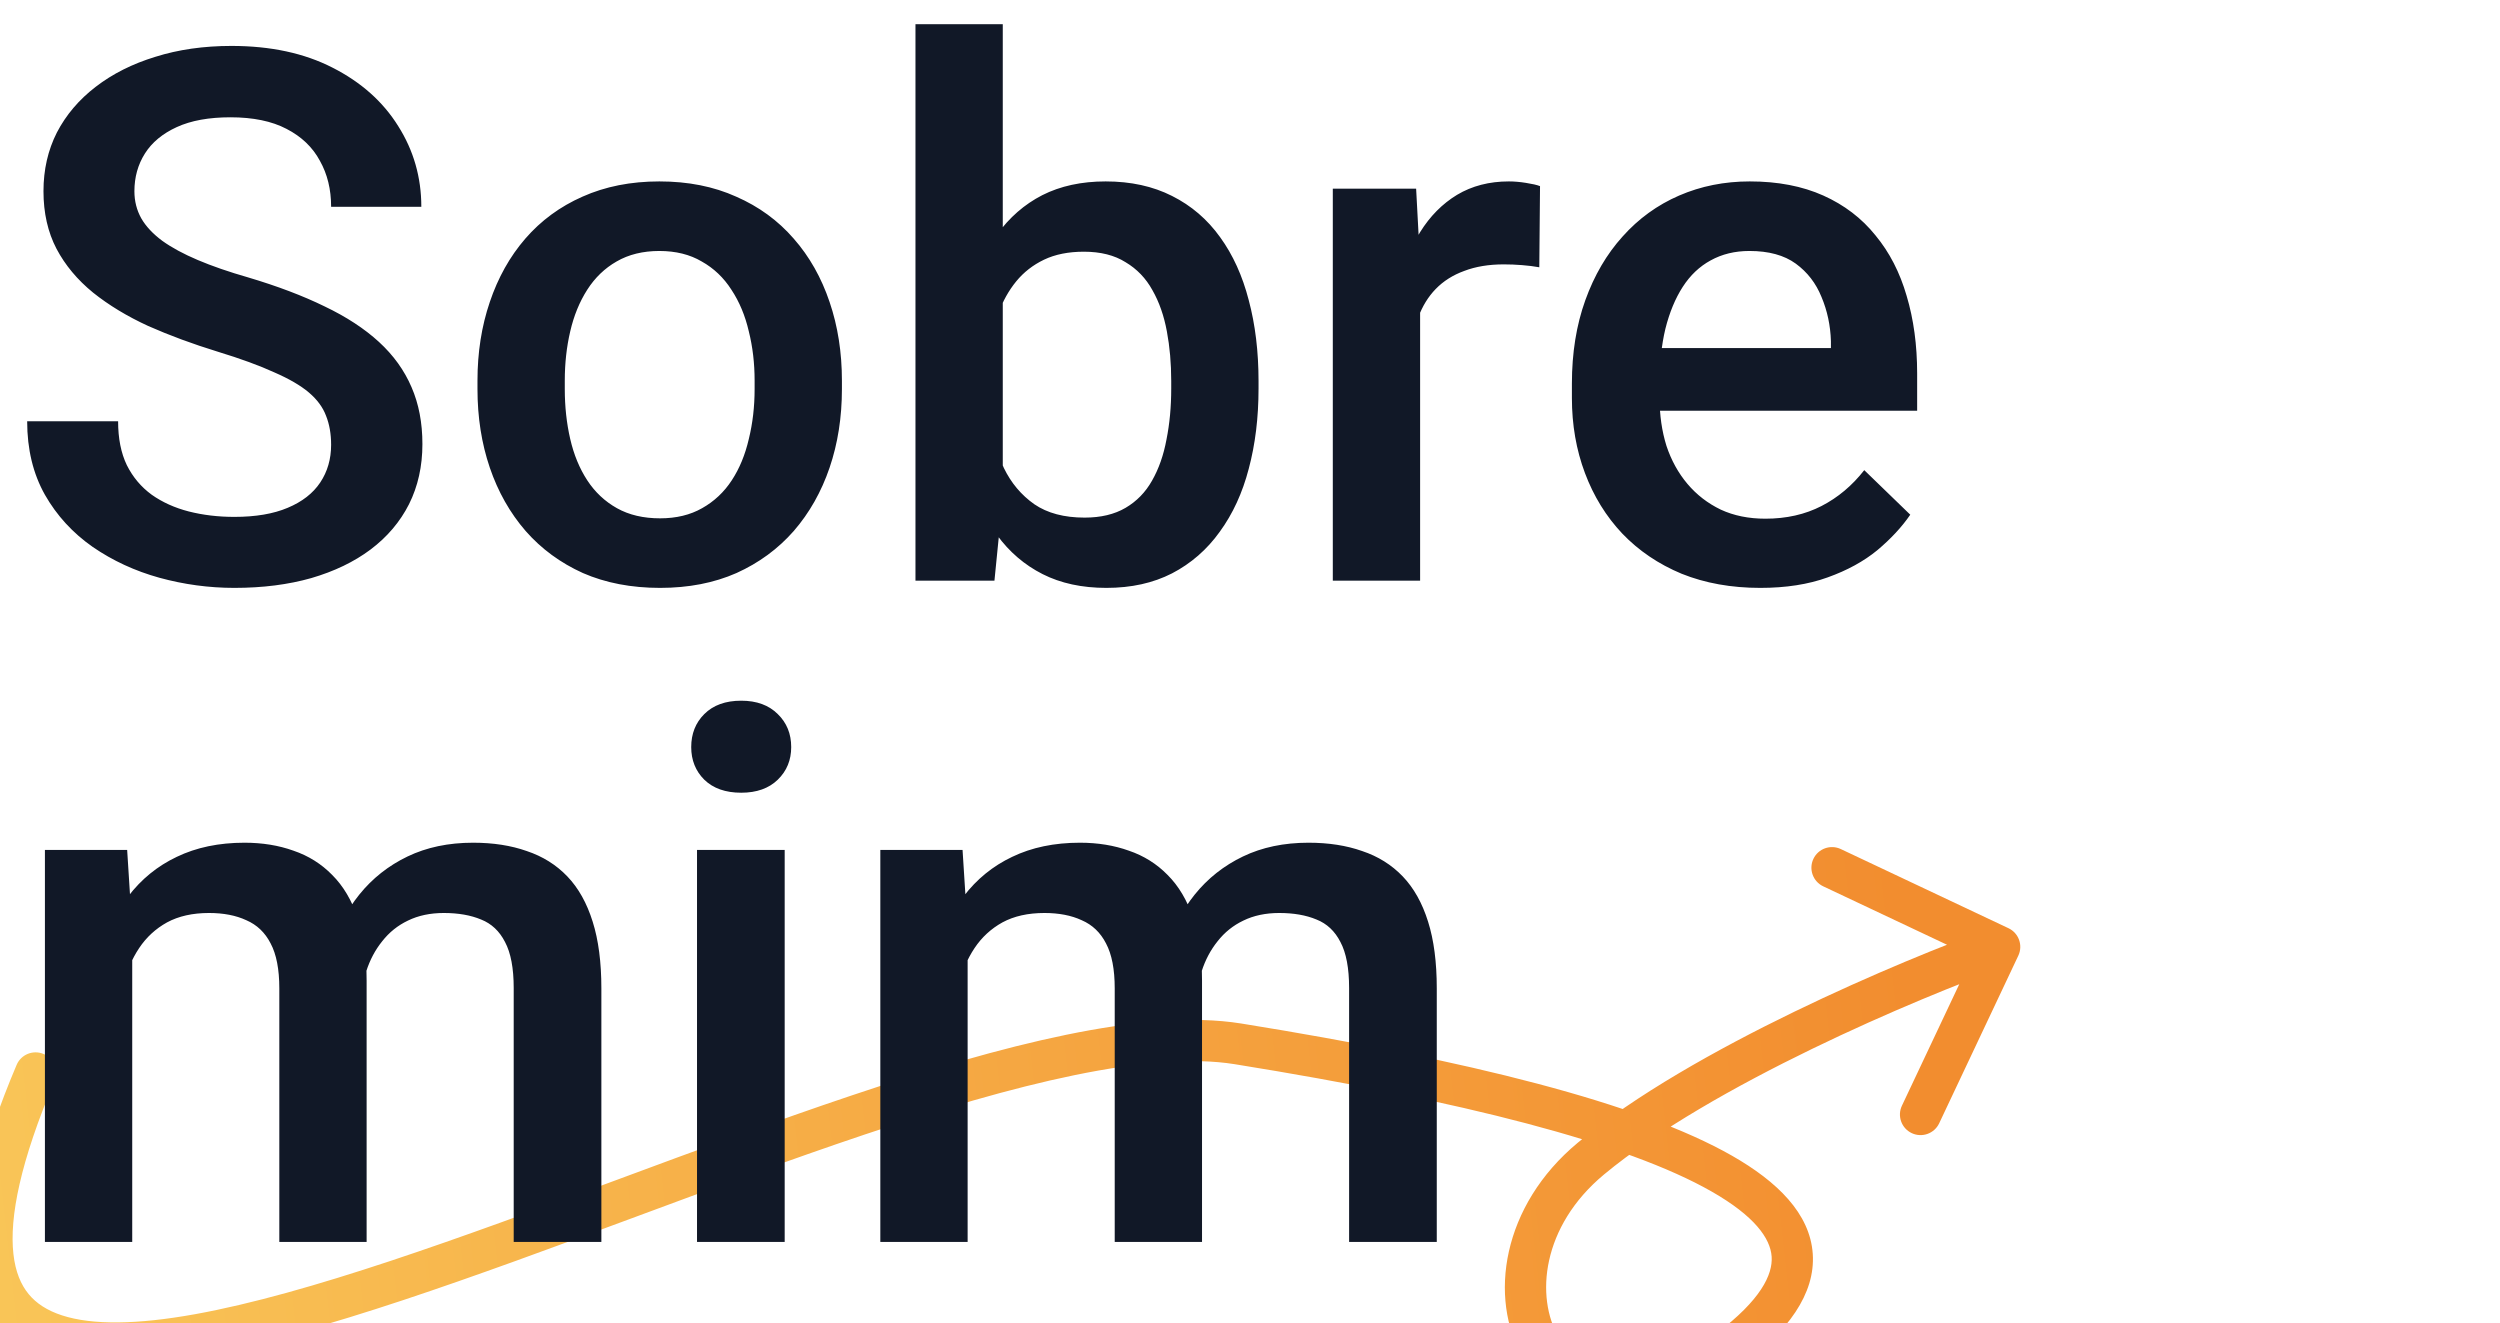
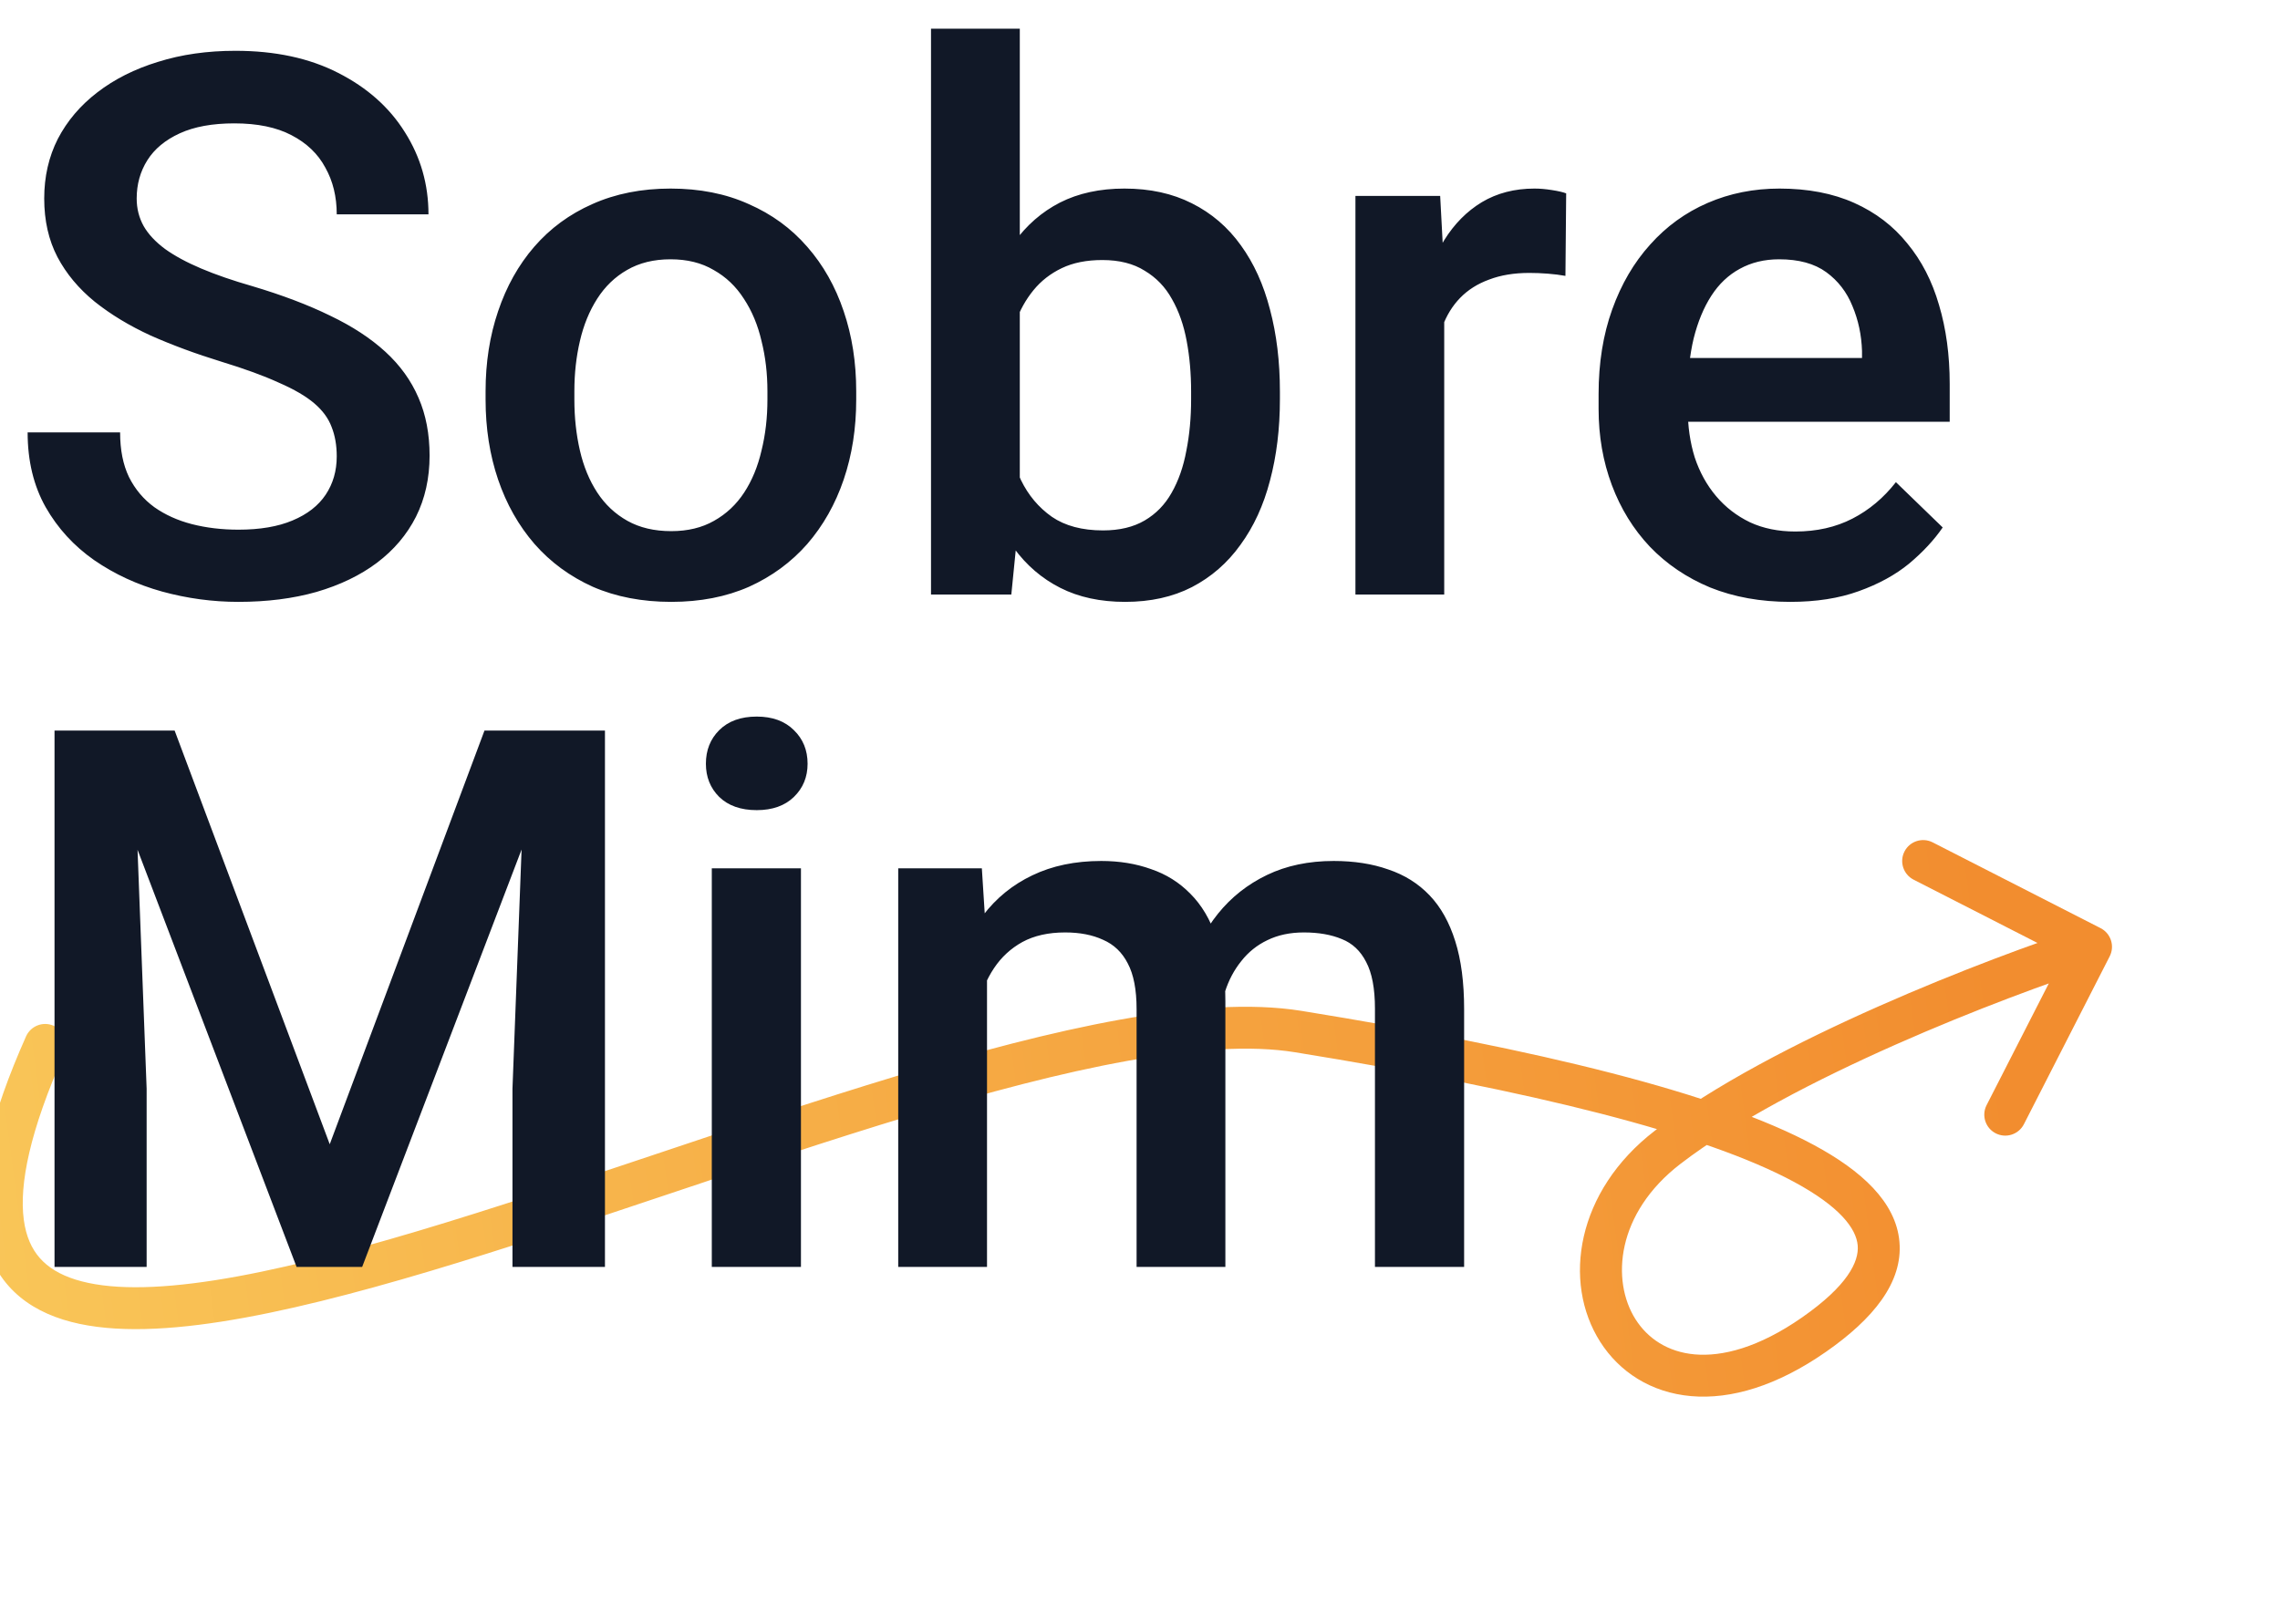
- <svg xmlns="http://www.w3.org/2000/svg" width="310" height="164" viewBox="0 0 310 164" fill="none">
-   <path d="M6.763 134.044C7.314 132.745 6.708 131.246 5.409 130.695C4.11 130.144 2.611 130.75 2.06 132.049L6.763 134.044ZM153.525 129.44L153.118 131.962L153.525 129.44ZM197.279 143.661L198.91 145.627L197.279 143.661ZM250.271 118.499C250.873 117.223 250.327 115.7 249.051 115.098L228.26 105.284C226.985 104.682 225.462 105.228 224.86 106.504C224.258 107.78 224.804 109.302 226.08 109.905L244.561 118.628L235.837 137.109C235.235 138.385 235.781 139.907 237.057 140.509C238.333 141.111 239.855 140.565 240.458 139.29L250.271 118.499ZM2.06 132.049C-2.27 142.253 -4.075 150.158 -3.413 156.068C-3.076 159.082 -2.087 161.652 -0.401 163.705C1.283 165.756 3.527 167.124 6.104 167.963C11.148 169.605 17.746 169.311 25.064 167.994C32.458 166.662 40.949 164.215 49.967 161.224C58.994 158.23 68.635 154.663 78.328 151.07C88.037 147.471 97.802 143.846 107.146 140.708C116.494 137.568 125.354 134.938 133.245 133.317C141.175 131.688 147.921 131.124 153.118 131.962L153.931 126.918C147.825 125.934 140.363 126.639 132.217 128.312C124.031 129.994 114.947 132.698 105.519 135.865C96.087 139.033 86.244 142.687 76.552 146.279C66.843 149.878 57.286 153.414 48.358 156.375C39.421 159.339 31.198 161.698 24.159 162.965C17.041 164.246 11.484 164.342 7.686 163.105C5.843 162.505 4.495 161.617 3.547 160.462C2.6 159.309 1.913 157.723 1.664 155.499C1.152 150.933 2.525 144.033 6.763 134.044L2.06 132.049ZM153.118 131.962C181.41 136.525 201.754 141.763 212.238 147.747C217.563 150.787 219.527 153.552 219.684 155.817C219.84 158.07 218.299 161.232 212.878 165.32L215.954 169.4C221.653 165.102 225.127 160.471 224.781 155.465C224.436 150.472 220.384 146.515 214.771 143.31C203.378 136.807 182.156 131.471 153.931 126.918L153.118 131.962ZM212.878 165.32C207.635 169.274 203.321 170.445 200.152 170.187C197.053 169.934 194.718 168.296 193.286 165.845C190.367 160.846 191.148 152.068 198.91 145.627L195.648 141.695C186.273 149.474 184.501 160.932 188.875 168.421C191.089 172.213 194.862 174.882 199.738 175.279C204.545 175.67 210.076 173.832 215.954 169.4L212.878 165.32ZM198.91 145.627C205.525 140.138 215.178 134.684 224.683 130.07C234.155 125.473 243.314 121.789 248.824 119.813L247.099 115.004C241.427 117.038 232.099 120.792 222.453 125.474C212.84 130.14 202.743 135.807 195.648 141.695L198.91 145.627Z" fill="url(#paint0_linear_307_5223)" />
-   <path d="M41.059 55.154C41.059 53.807 40.849 52.609 40.43 51.56C40.04 50.512 39.337 49.554 38.318 48.685C37.3 47.817 35.863 46.978 34.006 46.17C32.179 45.331 29.843 44.478 26.998 43.609C23.884 42.651 21.009 41.588 18.373 40.42C15.768 39.222 13.492 37.844 11.545 36.287C9.598 34.7 8.086 32.888 7.008 30.852C5.93 28.785 5.391 26.404 5.391 23.709C5.391 21.044 5.945 18.618 7.053 16.432C8.191 14.245 9.793 12.359 11.859 10.771C13.956 9.154 16.426 7.911 19.271 7.043C22.116 6.145 25.261 5.695 28.705 5.695C33.557 5.695 37.734 6.594 41.238 8.391C44.772 10.188 47.482 12.598 49.369 15.623C51.286 18.648 52.244 21.987 52.244 25.641H41.059C41.059 23.484 40.594 21.583 39.666 19.936C38.768 18.259 37.39 16.941 35.533 15.982C33.706 15.024 31.385 14.545 28.57 14.545C25.905 14.545 23.689 14.949 21.922 15.758C20.155 16.566 18.837 17.66 17.969 19.037C17.1 20.415 16.666 21.972 16.666 23.709C16.666 24.937 16.951 26.06 17.52 27.078C18.088 28.066 18.957 28.995 20.125 29.863C21.293 30.702 22.76 31.495 24.527 32.244C26.294 32.993 28.376 33.712 30.771 34.4C34.395 35.478 37.555 36.676 40.25 37.994C42.945 39.282 45.191 40.749 46.988 42.397C48.785 44.044 50.133 45.915 51.031 48.012C51.93 50.078 52.379 52.429 52.379 55.065C52.379 57.82 51.825 60.305 50.717 62.522C49.609 64.708 48.022 66.579 45.955 68.137C43.919 69.664 41.463 70.847 38.588 71.686C35.743 72.494 32.568 72.898 29.064 72.898C25.92 72.898 22.82 72.479 19.766 71.641C16.741 70.802 13.986 69.529 11.5 67.822C9.014 66.085 7.038 63.929 5.57 61.353C4.103 58.748 3.369 55.708 3.369 52.234H14.645C14.645 54.361 15.004 56.172 15.723 57.67C16.471 59.167 17.505 60.395 18.822 61.353C20.14 62.282 21.667 62.971 23.404 63.42C25.171 63.869 27.058 64.094 29.064 64.094C31.7 64.094 33.901 63.719 35.668 62.971C37.465 62.222 38.812 61.174 39.711 59.826C40.609 58.478 41.059 56.921 41.059 55.154ZM59.207 48.236V47.203C59.207 43.699 59.716 40.45 60.734 37.455C61.753 34.43 63.22 31.81 65.137 29.594C67.083 27.348 69.449 25.611 72.234 24.383C75.049 23.125 78.224 22.496 81.758 22.496C85.322 22.496 88.496 23.125 91.281 24.383C94.096 25.611 96.477 27.348 98.424 29.594C100.37 31.81 101.853 34.43 102.871 37.455C103.889 40.45 104.398 43.699 104.398 47.203V48.236C104.398 51.74 103.889 54.99 102.871 57.984C101.853 60.979 100.37 63.6 98.424 65.846C96.477 68.062 94.111 69.799 91.326 71.057C88.541 72.284 85.382 72.898 81.848 72.898C78.284 72.898 75.094 72.284 72.279 71.057C69.494 69.799 67.128 68.062 65.182 65.846C63.235 63.6 61.753 60.979 60.734 57.984C59.716 54.99 59.207 51.74 59.207 48.236ZM70.033 47.203V48.236C70.033 50.422 70.258 52.489 70.707 54.435C71.156 56.382 71.86 58.089 72.818 59.557C73.777 61.024 75.005 62.177 76.502 63.016C77.999 63.854 79.781 64.273 81.848 64.273C83.854 64.273 85.591 63.854 87.059 63.016C88.556 62.177 89.784 61.024 90.742 59.557C91.701 58.089 92.404 56.382 92.853 54.435C93.333 52.489 93.572 50.422 93.572 48.236V47.203C93.572 45.047 93.333 43.01 92.853 41.094C92.404 39.147 91.686 37.425 90.697 35.928C89.739 34.43 88.511 33.262 87.014 32.424C85.546 31.555 83.794 31.121 81.758 31.121C79.721 31.121 77.954 31.555 76.457 32.424C74.99 33.262 73.777 34.43 72.818 35.928C71.86 37.425 71.156 39.147 70.707 41.094C70.258 43.01 70.033 45.047 70.033 47.203ZM113.518 3H124.344V61.623L123.311 72H113.518V3ZM156.059 47.248V48.191C156.059 51.785 155.654 55.094 154.846 58.119C154.067 61.114 152.869 63.719 151.252 65.936C149.665 68.152 147.688 69.874 145.322 71.102C142.986 72.299 140.276 72.898 137.191 72.898C134.167 72.898 131.531 72.329 129.285 71.191C127.039 70.053 125.152 68.436 123.625 66.34C122.128 64.243 120.915 61.743 119.986 58.838C119.058 55.933 118.399 52.728 118.01 49.225V46.215C118.399 42.681 119.058 39.477 119.986 36.602C120.915 33.697 122.128 31.196 123.625 29.1C125.152 26.973 127.024 25.341 129.24 24.203C131.486 23.065 134.107 22.496 137.102 22.496C140.216 22.496 142.956 23.095 145.322 24.293C147.718 25.491 149.71 27.198 151.297 29.414C152.884 31.6 154.067 34.206 154.846 37.23C155.654 40.255 156.059 43.594 156.059 47.248ZM145.232 48.191V47.248C145.232 45.062 145.053 43.01 144.693 41.094C144.334 39.147 143.735 37.44 142.896 35.973C142.088 34.505 140.98 33.352 139.572 32.514C138.195 31.645 136.473 31.211 134.406 31.211C132.49 31.211 130.842 31.54 129.465 32.199C128.087 32.858 126.934 33.757 126.006 34.895C125.077 36.033 124.344 37.35 123.805 38.848C123.296 40.345 122.951 41.962 122.771 43.699V51.83C123.041 54.076 123.61 56.143 124.479 58.029C125.377 59.886 126.635 61.383 128.252 62.522C129.869 63.63 131.951 64.184 134.496 64.184C136.503 64.184 138.195 63.779 139.572 62.971C140.95 62.162 142.043 61.039 142.852 59.602C143.69 58.134 144.289 56.427 144.648 54.48C145.038 52.534 145.232 50.438 145.232 48.191ZM176.094 32.648V72H165.268V23.395H175.6L176.094 32.648ZM190.963 23.08L190.873 33.143C190.214 33.023 189.495 32.933 188.717 32.873C187.968 32.813 187.219 32.783 186.471 32.783C184.614 32.783 182.982 33.053 181.574 33.592C180.167 34.101 178.984 34.85 178.025 35.838C177.097 36.796 176.378 37.964 175.869 39.342C175.36 40.719 175.061 42.262 174.971 43.969L172.5 44.148C172.5 41.094 172.799 38.264 173.398 35.658C173.997 33.053 174.896 30.762 176.094 28.785C177.322 26.809 178.849 25.266 180.676 24.158C182.533 23.05 184.674 22.496 187.1 22.496C187.758 22.496 188.462 22.556 189.211 22.676C189.99 22.796 190.574 22.93 190.963 23.08ZM218.275 72.898C214.682 72.898 211.432 72.314 208.527 71.147C205.652 69.949 203.197 68.287 201.16 66.16C199.154 64.034 197.611 61.533 196.533 58.658C195.455 55.783 194.916 52.684 194.916 49.359V47.562C194.916 43.759 195.47 40.315 196.578 37.23C197.686 34.146 199.229 31.51 201.205 29.324C203.182 27.108 205.518 25.416 208.213 24.248C210.908 23.08 213.828 22.496 216.973 22.496C220.447 22.496 223.486 23.08 226.092 24.248C228.697 25.416 230.854 27.063 232.561 29.189C234.298 31.286 235.585 33.786 236.424 36.691C237.292 39.596 237.727 42.801 237.727 46.305V50.932H200.172V43.16H227.035V42.307C226.975 40.36 226.586 38.533 225.867 36.826C225.178 35.119 224.115 33.742 222.678 32.693C221.24 31.645 219.324 31.121 216.928 31.121C215.131 31.121 213.529 31.51 212.121 32.289C210.743 33.038 209.59 34.131 208.662 35.568C207.734 37.006 207.015 38.743 206.506 40.779C206.027 42.786 205.787 45.047 205.787 47.562V49.359C205.787 51.486 206.072 53.462 206.641 55.289C207.24 57.086 208.108 58.658 209.246 60.006C210.384 61.353 211.762 62.417 213.379 63.195C214.996 63.944 216.838 64.318 218.904 64.318C221.51 64.318 223.831 63.794 225.867 62.746C227.904 61.698 229.671 60.215 231.168 58.299L236.873 63.824C235.825 65.352 234.462 66.819 232.785 68.227C231.108 69.604 229.057 70.727 226.631 71.596C224.235 72.464 221.45 72.898 218.275 72.898ZM16.396 115.277V154H5.57V105.395H15.768L16.396 115.277ZM14.645 127.9L10.961 127.855C10.961 124.501 11.38 121.402 12.219 118.557C13.057 115.712 14.285 113.241 15.902 111.145C17.52 109.018 19.526 107.386 21.922 106.248C24.348 105.08 27.148 104.496 30.322 104.496C32.538 104.496 34.56 104.826 36.387 105.484C38.243 106.113 39.846 107.117 41.193 108.494C42.571 109.872 43.619 111.639 44.338 113.795C45.087 115.951 45.461 118.557 45.461 121.611V154H34.635V122.555C34.635 120.189 34.275 118.332 33.557 116.984C32.868 115.637 31.865 114.678 30.547 114.109C29.259 113.51 27.717 113.211 25.92 113.211C23.884 113.211 22.146 113.6 20.709 114.379C19.301 115.158 18.148 116.221 17.25 117.568C16.352 118.916 15.693 120.473 15.273 122.24C14.854 124.007 14.645 125.894 14.645 127.9ZM44.787 125.025L39.711 126.148C39.711 123.214 40.115 120.443 40.924 117.838C41.762 115.202 42.975 112.896 44.562 110.92C46.18 108.913 48.171 107.341 50.537 106.203C52.903 105.065 55.613 104.496 58.668 104.496C61.154 104.496 63.37 104.84 65.316 105.529C67.293 106.188 68.97 107.236 70.348 108.674C71.725 110.111 72.773 111.983 73.492 114.289C74.211 116.565 74.57 119.32 74.57 122.555V154H63.699V122.51C63.699 120.054 63.34 118.152 62.621 116.805C61.932 115.457 60.944 114.529 59.656 114.02C58.368 113.48 56.826 113.211 55.029 113.211C53.352 113.211 51.87 113.525 50.582 114.154C49.324 114.753 48.261 115.607 47.393 116.715C46.524 117.793 45.865 119.036 45.416 120.443C44.997 121.851 44.787 123.378 44.787 125.025ZM97.301 105.395V154H86.43V105.395H97.301ZM85.711 92.637C85.711 90.99 86.25 89.627 87.328 88.549C88.436 87.441 89.963 86.887 91.91 86.887C93.827 86.887 95.339 87.441 96.447 88.549C97.555 89.627 98.109 90.99 98.109 92.637C98.109 94.254 97.555 95.602 96.447 96.68C95.339 97.758 93.827 98.297 91.91 98.297C89.963 98.297 88.436 97.758 87.328 96.68C86.25 95.602 85.711 94.254 85.711 92.637ZM119.986 115.277V154H109.16V105.395H119.357L119.986 115.277ZM118.234 127.9L114.551 127.855C114.551 124.501 114.97 121.402 115.809 118.557C116.647 115.712 117.875 113.241 119.492 111.145C121.109 109.018 123.116 107.386 125.512 106.248C127.938 105.08 130.738 104.496 133.912 104.496C136.128 104.496 138.15 104.826 139.977 105.484C141.833 106.113 143.436 107.117 144.783 108.494C146.161 109.872 147.209 111.639 147.928 113.795C148.676 115.951 149.051 118.557 149.051 121.611V154H138.225V122.555C138.225 120.189 137.865 118.332 137.146 116.984C136.458 115.637 135.454 114.678 134.137 114.109C132.849 113.51 131.307 113.211 129.51 113.211C127.473 113.211 125.736 113.6 124.299 114.379C122.891 115.158 121.738 116.221 120.84 117.568C119.941 118.916 119.283 120.473 118.863 122.24C118.444 124.007 118.234 125.894 118.234 127.9ZM148.377 125.025L143.301 126.148C143.301 123.214 143.705 120.443 144.514 117.838C145.352 115.202 146.565 112.896 148.152 110.92C149.77 108.913 151.761 107.341 154.127 106.203C156.493 105.065 159.203 104.496 162.258 104.496C164.743 104.496 166.96 104.84 168.906 105.529C170.883 106.188 172.56 107.236 173.938 108.674C175.315 110.111 176.363 111.983 177.082 114.289C177.801 116.565 178.16 119.32 178.16 122.555V154H167.289V122.51C167.289 120.054 166.93 118.152 166.211 116.805C165.522 115.457 164.534 114.529 163.246 114.02C161.958 113.48 160.416 113.211 158.619 113.211C156.942 113.211 155.46 113.525 154.172 114.154C152.914 114.753 151.851 115.607 150.982 116.715C150.114 117.793 149.455 119.036 149.006 120.443C148.587 121.851 148.377 123.378 148.377 125.025Z" fill="#111827" />
+ <svg xmlns="http://www.w3.org/2000/svg" width="278" height="198" viewBox="0 0 278 198" fill="none">
+   <path d="M7.842 128.466C8.416 127.177 7.836 125.667 6.547 125.094C5.258 124.52 3.748 125.1 3.175 126.389L7.842 128.466ZM158.308 125.802L157.9 128.323L158.308 125.802ZM203.331 139.916L204.888 141.941L203.331 139.916ZM257.235 116.624C257.877 115.368 257.379 113.829 256.123 113.187L235.65 102.727C234.393 102.085 232.855 102.583 232.213 103.839C231.571 105.095 232.069 106.634 233.325 107.276L251.523 116.575L242.225 134.773C241.583 136.029 242.081 137.568 243.338 138.21C244.594 138.852 246.133 138.354 246.775 137.097L257.235 116.624ZM3.175 126.389C-1.144 136.093 -2.926 143.683 -2.165 149.414C-1.775 152.346 -0.714 154.835 1.04 156.817C2.783 158.787 5.075 160.102 7.685 160.922C12.813 162.532 19.523 162.34 27.003 161.172C34.554 159.993 43.218 157.761 52.423 155.016C61.637 152.267 71.474 148.978 81.366 145.666C91.274 142.347 101.241 139.004 110.783 136.12C120.328 133.234 129.385 130.828 137.463 129.375C145.577 127.915 152.518 127.452 157.9 128.323L158.716 123.28C152.49 122.272 144.883 122.849 136.559 124.347C128.199 125.851 118.928 128.32 109.304 131.229C99.677 134.139 89.635 137.508 79.743 140.821C69.835 144.139 60.081 147.4 50.963 150.12C41.837 152.842 33.428 154.997 26.215 156.124C18.931 157.261 13.185 157.294 9.216 156.047C7.278 155.439 5.861 154.555 4.866 153.431C3.881 152.318 3.176 150.819 2.9 148.741C2.33 144.453 3.625 137.943 7.842 128.466L3.175 126.389ZM157.9 128.323C186.954 133.026 207.912 138.281 218.771 144.145C224.334 147.15 226.331 149.824 226.509 151.882C226.681 153.862 225.269 156.797 219.724 160.662L222.646 164.853C228.398 160.845 232.03 156.398 231.599 151.44C231.176 146.561 226.924 142.742 221.199 139.65C209.481 133.321 187.704 127.972 158.716 123.28L157.9 128.323ZM219.724 160.662C214.412 164.364 209.971 165.459 206.641 165.167C203.356 164.879 200.908 163.231 199.42 160.887C196.431 156.178 197.059 147.96 204.888 141.941L201.774 137.891C192.21 145.243 190.469 156.319 195.106 163.625C197.432 167.288 201.296 169.828 206.195 170.257C211.048 170.682 216.661 169.024 222.646 164.853L219.724 160.662ZM204.888 141.941C211.597 136.782 221.426 131.691 231.118 127.398C240.773 123.122 250.119 119.714 255.747 117.892L254.174 113.032C248.389 114.904 238.877 118.374 229.049 122.727C219.258 127.063 208.978 132.352 201.774 137.891L204.888 141.941Z" fill="url(#paint0_linear_307_5223)" />
+   <path d="M41.059 55.654C41.059 54.307 40.849 53.109 40.43 52.06C40.04 51.012 39.337 50.054 38.318 49.185C37.3 48.317 35.863 47.478 34.006 46.67C32.179 45.831 29.843 44.978 26.998 44.109C23.884 43.151 21.009 42.088 18.373 40.92C15.768 39.722 13.492 38.344 11.545 36.787C9.598 35.2 8.086 33.388 7.008 31.352C5.93 29.285 5.391 26.904 5.391 24.209C5.391 21.544 5.945 19.118 7.053 16.932C8.191 14.745 9.793 12.859 11.859 11.271C13.956 9.654 16.426 8.411 19.271 7.543C22.116 6.645 25.261 6.195 28.705 6.195C33.557 6.195 37.734 7.094 41.238 8.891C44.772 10.688 47.482 13.098 49.369 16.123C51.286 19.148 52.244 22.487 52.244 26.141H41.059C41.059 23.984 40.594 22.083 39.666 20.436C38.768 18.759 37.39 17.441 35.533 16.482C33.706 15.524 31.385 15.045 28.57 15.045C25.905 15.045 23.689 15.449 21.922 16.258C20.155 17.066 18.837 18.16 17.969 19.537C17.1 20.915 16.666 22.472 16.666 24.209C16.666 25.437 16.951 26.56 17.52 27.578C18.088 28.566 18.957 29.495 20.125 30.363C21.293 31.202 22.76 31.995 24.527 32.744C26.294 33.493 28.376 34.212 30.771 34.9C34.395 35.978 37.555 37.176 40.25 38.494C42.945 39.782 45.191 41.249 46.988 42.897C48.785 44.544 50.133 46.415 51.031 48.512C51.93 50.578 52.379 52.929 52.379 55.565C52.379 58.32 51.825 60.805 50.717 63.022C49.609 65.208 48.022 67.079 45.955 68.637C43.919 70.164 41.463 71.347 38.588 72.186C35.743 72.994 32.568 73.398 29.064 73.398C25.92 73.398 22.82 72.979 19.766 72.141C16.741 71.302 13.986 70.029 11.5 68.322C9.014 66.585 7.038 64.429 5.57 61.853C4.103 59.248 3.369 56.208 3.369 52.734H14.645C14.645 54.861 15.004 56.672 15.723 58.17C16.471 59.667 17.505 60.895 18.822 61.853C20.14 62.782 21.667 63.471 23.404 63.92C25.171 64.369 27.058 64.594 29.064 64.594C31.7 64.594 33.901 64.219 35.668 63.471C37.465 62.722 38.812 61.674 39.711 60.326C40.609 58.978 41.059 57.421 41.059 55.654ZM59.207 48.736V47.703C59.207 44.199 59.716 40.95 60.734 37.955C61.753 34.93 63.22 32.31 65.137 30.094C67.083 27.848 69.449 26.111 72.234 24.883C75.049 23.625 78.224 22.996 81.758 22.996C85.322 22.996 88.496 23.625 91.281 24.883C94.096 26.111 96.477 27.848 98.424 30.094C100.37 32.31 101.853 34.93 102.871 37.955C103.889 40.95 104.398 44.199 104.398 47.703V48.736C104.398 52.24 103.889 55.49 102.871 58.484C101.853 61.479 100.37 64.1 98.424 66.346C96.477 68.562 94.111 70.299 91.326 71.557C88.541 72.784 85.382 73.398 81.848 73.398C78.284 73.398 75.094 72.784 72.279 71.557C69.494 70.299 67.128 68.562 65.182 66.346C63.235 64.1 61.753 61.479 60.734 58.484C59.716 55.49 59.207 52.24 59.207 48.736ZM70.033 47.703V48.736C70.033 50.922 70.258 52.989 70.707 54.935C71.156 56.882 71.86 58.589 72.818 60.057C73.777 61.524 75.005 62.677 76.502 63.516C77.999 64.354 79.781 64.773 81.848 64.773C83.854 64.773 85.591 64.354 87.059 63.516C88.556 62.677 89.784 61.524 90.742 60.057C91.701 58.589 92.404 56.882 92.853 54.935C93.333 52.989 93.572 50.922 93.572 48.736V47.703C93.572 45.547 93.333 43.51 92.853 41.594C92.404 39.647 91.686 37.925 90.697 36.428C89.739 34.93 88.511 33.762 87.014 32.924C85.546 32.055 83.794 31.621 81.758 31.621C79.721 31.621 77.954 32.055 76.457 32.924C74.99 33.762 73.777 34.93 72.818 36.428C71.86 37.925 71.156 39.647 70.707 41.594C70.258 43.51 70.033 45.547 70.033 47.703ZM113.518 3.5H124.344V62.123L123.311 72.5H113.518V3.5ZM156.059 47.748V48.691C156.059 52.285 155.654 55.594 154.846 58.619C154.067 61.614 152.869 64.219 151.252 66.436C149.665 68.652 147.688 70.374 145.322 71.602C142.986 72.799 140.276 73.398 137.191 73.398C134.167 73.398 131.531 72.829 129.285 71.691C127.039 70.553 125.152 68.936 123.625 66.84C122.128 64.743 120.915 62.243 119.986 59.338C119.058 56.433 118.399 53.228 118.01 49.725V46.715C118.399 43.181 119.058 39.977 119.986 37.102C120.915 34.197 122.128 31.696 123.625 29.6C125.152 27.473 127.024 25.841 129.24 24.703C131.486 23.565 134.107 22.996 137.102 22.996C140.216 22.996 142.956 23.595 145.322 24.793C147.718 25.991 149.71 27.698 151.297 29.914C152.884 32.1 154.067 34.706 154.846 37.73C155.654 40.755 156.059 44.094 156.059 47.748ZM145.232 48.691V47.748C145.232 45.562 145.053 43.51 144.693 41.594C144.334 39.647 143.735 37.94 142.896 36.473C142.088 35.005 140.98 33.852 139.572 33.014C138.195 32.145 136.473 31.711 134.406 31.711C132.49 31.711 130.842 32.04 129.465 32.699C128.087 33.358 126.934 34.257 126.006 35.395C125.077 36.533 124.344 37.85 123.805 39.348C123.296 40.845 122.951 42.462 122.771 44.199V52.33C123.041 54.576 123.61 56.643 124.479 58.529C125.377 60.386 126.635 61.883 128.252 63.022C129.869 64.13 131.951 64.684 134.496 64.684C136.503 64.684 138.195 64.279 139.572 63.471C140.95 62.662 142.043 61.539 142.852 60.102C143.69 58.634 144.289 56.927 144.648 54.98C145.038 53.034 145.232 50.938 145.232 48.691ZM176.094 33.148V72.5H165.268V23.895H175.6L176.094 33.148ZM190.963 23.58L190.873 33.643C190.214 33.523 189.495 33.433 188.717 33.373C187.968 33.313 187.219 33.283 186.471 33.283C184.614 33.283 182.982 33.553 181.574 34.092C180.167 34.601 178.984 35.35 178.025 36.338C177.097 37.296 176.378 38.464 175.869 39.842C175.36 41.219 175.061 42.762 174.971 44.469L172.5 44.648C172.5 41.594 172.799 38.764 173.398 36.158C173.997 33.553 174.896 31.262 176.094 29.285C177.322 27.309 178.849 25.766 180.676 24.658C182.533 23.55 184.674 22.996 187.1 22.996C187.758 22.996 188.462 23.056 189.211 23.176C189.99 23.296 190.574 23.43 190.963 23.58ZM218.275 73.398C214.682 73.398 211.432 72.814 208.527 71.647C205.652 70.449 203.197 68.787 201.16 66.66C199.154 64.534 197.611 62.033 196.533 59.158C195.455 56.283 194.916 53.184 194.916 49.859V48.062C194.916 44.259 195.47 40.815 196.578 37.73C197.686 34.646 199.229 32.01 201.205 29.824C203.182 27.608 205.518 25.916 208.213 24.748C210.908 23.58 213.828 22.996 216.973 22.996C220.447 22.996 223.486 23.58 226.092 24.748C228.697 25.916 230.854 27.563 232.561 29.689C234.298 31.786 235.585 34.286 236.424 37.191C237.292 40.096 237.727 43.301 237.727 46.805V51.432H200.172V43.66H227.035V42.807C226.975 40.86 226.586 39.033 225.867 37.326C225.178 35.619 224.115 34.242 222.678 33.193C221.24 32.145 219.324 31.621 216.928 31.621C215.131 31.621 213.529 32.01 212.121 32.789C210.743 33.538 209.59 34.631 208.662 36.068C207.734 37.506 207.015 39.243 206.506 41.279C206.027 43.286 205.787 45.547 205.787 48.062V49.859C205.787 51.986 206.072 53.962 206.641 55.789C207.24 57.586 208.108 59.158 209.246 60.506C210.384 61.853 211.762 62.917 213.379 63.695C214.996 64.444 216.838 64.818 218.904 64.818C221.51 64.818 223.831 64.294 225.867 63.246C227.904 62.198 229.671 60.715 231.168 58.799L236.873 64.324C235.825 65.852 234.462 67.319 232.785 68.727C231.108 70.104 229.057 71.227 226.631 72.096C224.235 72.964 221.45 73.398 218.275 73.398ZM11.23 89.094H21.293L40.205 139.541L59.072 89.094H69.135L44.158 154.5H36.162L11.23 89.094ZM6.648 89.094H16.217L17.879 132.758V154.5H6.648V89.094ZM64.148 89.094H73.762V154.5H62.486V132.758L64.148 89.094ZM97.66 105.895V154.5H86.789V105.895H97.66ZM86.07 93.137C86.07 91.49 86.609 90.127 87.688 89.049C88.796 87.941 90.323 87.387 92.269 87.387C94.186 87.387 95.699 87.941 96.807 89.049C97.915 90.127 98.469 91.49 98.469 93.137C98.469 94.754 97.915 96.102 96.807 97.18C95.699 98.258 94.186 98.797 92.269 98.797C90.323 98.797 88.796 98.258 87.688 97.18C86.609 96.102 86.07 94.754 86.07 93.137ZM120.346 115.777V154.5H109.52V105.895H119.717L120.346 115.777ZM118.594 128.4L114.91 128.355C114.91 125.001 115.329 121.902 116.168 119.057C117.007 116.212 118.234 113.741 119.852 111.645C121.469 109.518 123.475 107.886 125.871 106.748C128.297 105.58 131.097 104.996 134.271 104.996C136.488 104.996 138.509 105.326 140.336 105.984C142.193 106.613 143.795 107.617 145.143 108.994C146.52 110.372 147.568 112.139 148.287 114.295C149.036 116.451 149.41 119.057 149.41 122.111V154.5H138.584V123.055C138.584 120.689 138.225 118.832 137.506 117.484C136.817 116.137 135.814 115.178 134.496 114.609C133.208 114.01 131.666 113.711 129.869 113.711C127.833 113.711 126.096 114.1 124.658 114.879C123.251 115.658 122.098 116.721 121.199 118.068C120.301 119.416 119.642 120.973 119.223 122.74C118.803 124.507 118.594 126.394 118.594 128.4ZM148.736 125.525L143.66 126.648C143.66 123.714 144.064 120.943 144.873 118.338C145.712 115.702 146.924 113.396 148.512 111.42C150.129 109.413 152.12 107.841 154.486 106.703C156.852 105.565 159.562 104.996 162.617 104.996C165.103 104.996 167.319 105.34 169.266 106.029C171.242 106.688 172.919 107.736 174.297 109.174C175.674 110.611 176.723 112.483 177.441 114.789C178.16 117.065 178.52 119.82 178.52 123.055V154.5H167.648V123.01C167.648 120.554 167.289 118.652 166.57 117.305C165.882 115.957 164.893 115.029 163.605 114.52C162.318 113.98 160.775 113.711 158.979 113.711C157.301 113.711 155.819 114.025 154.531 114.654C153.273 115.253 152.21 116.107 151.342 117.215C150.473 118.293 149.814 119.536 149.365 120.943C148.946 122.351 148.736 123.878 148.736 125.525Z" fill="#111827" />
  <defs>
-     <linearGradient id="paint0_linear_307_5223" x1="-189.345" y1="208.068" x2="241.136" y2="159.443" gradientUnits="userSpaceOnUse">
+     <linearGradient id="paint0_linear_307_5223" x1="-192.18" y1="196.712" x2="246.141" y2="138.062" gradientUnits="userSpaceOnUse">
      <stop stop-color="#FFF278" />
      <stop offset="1" stop-color="#F28D2F" />
    </linearGradient>
  </defs>
</svg>
